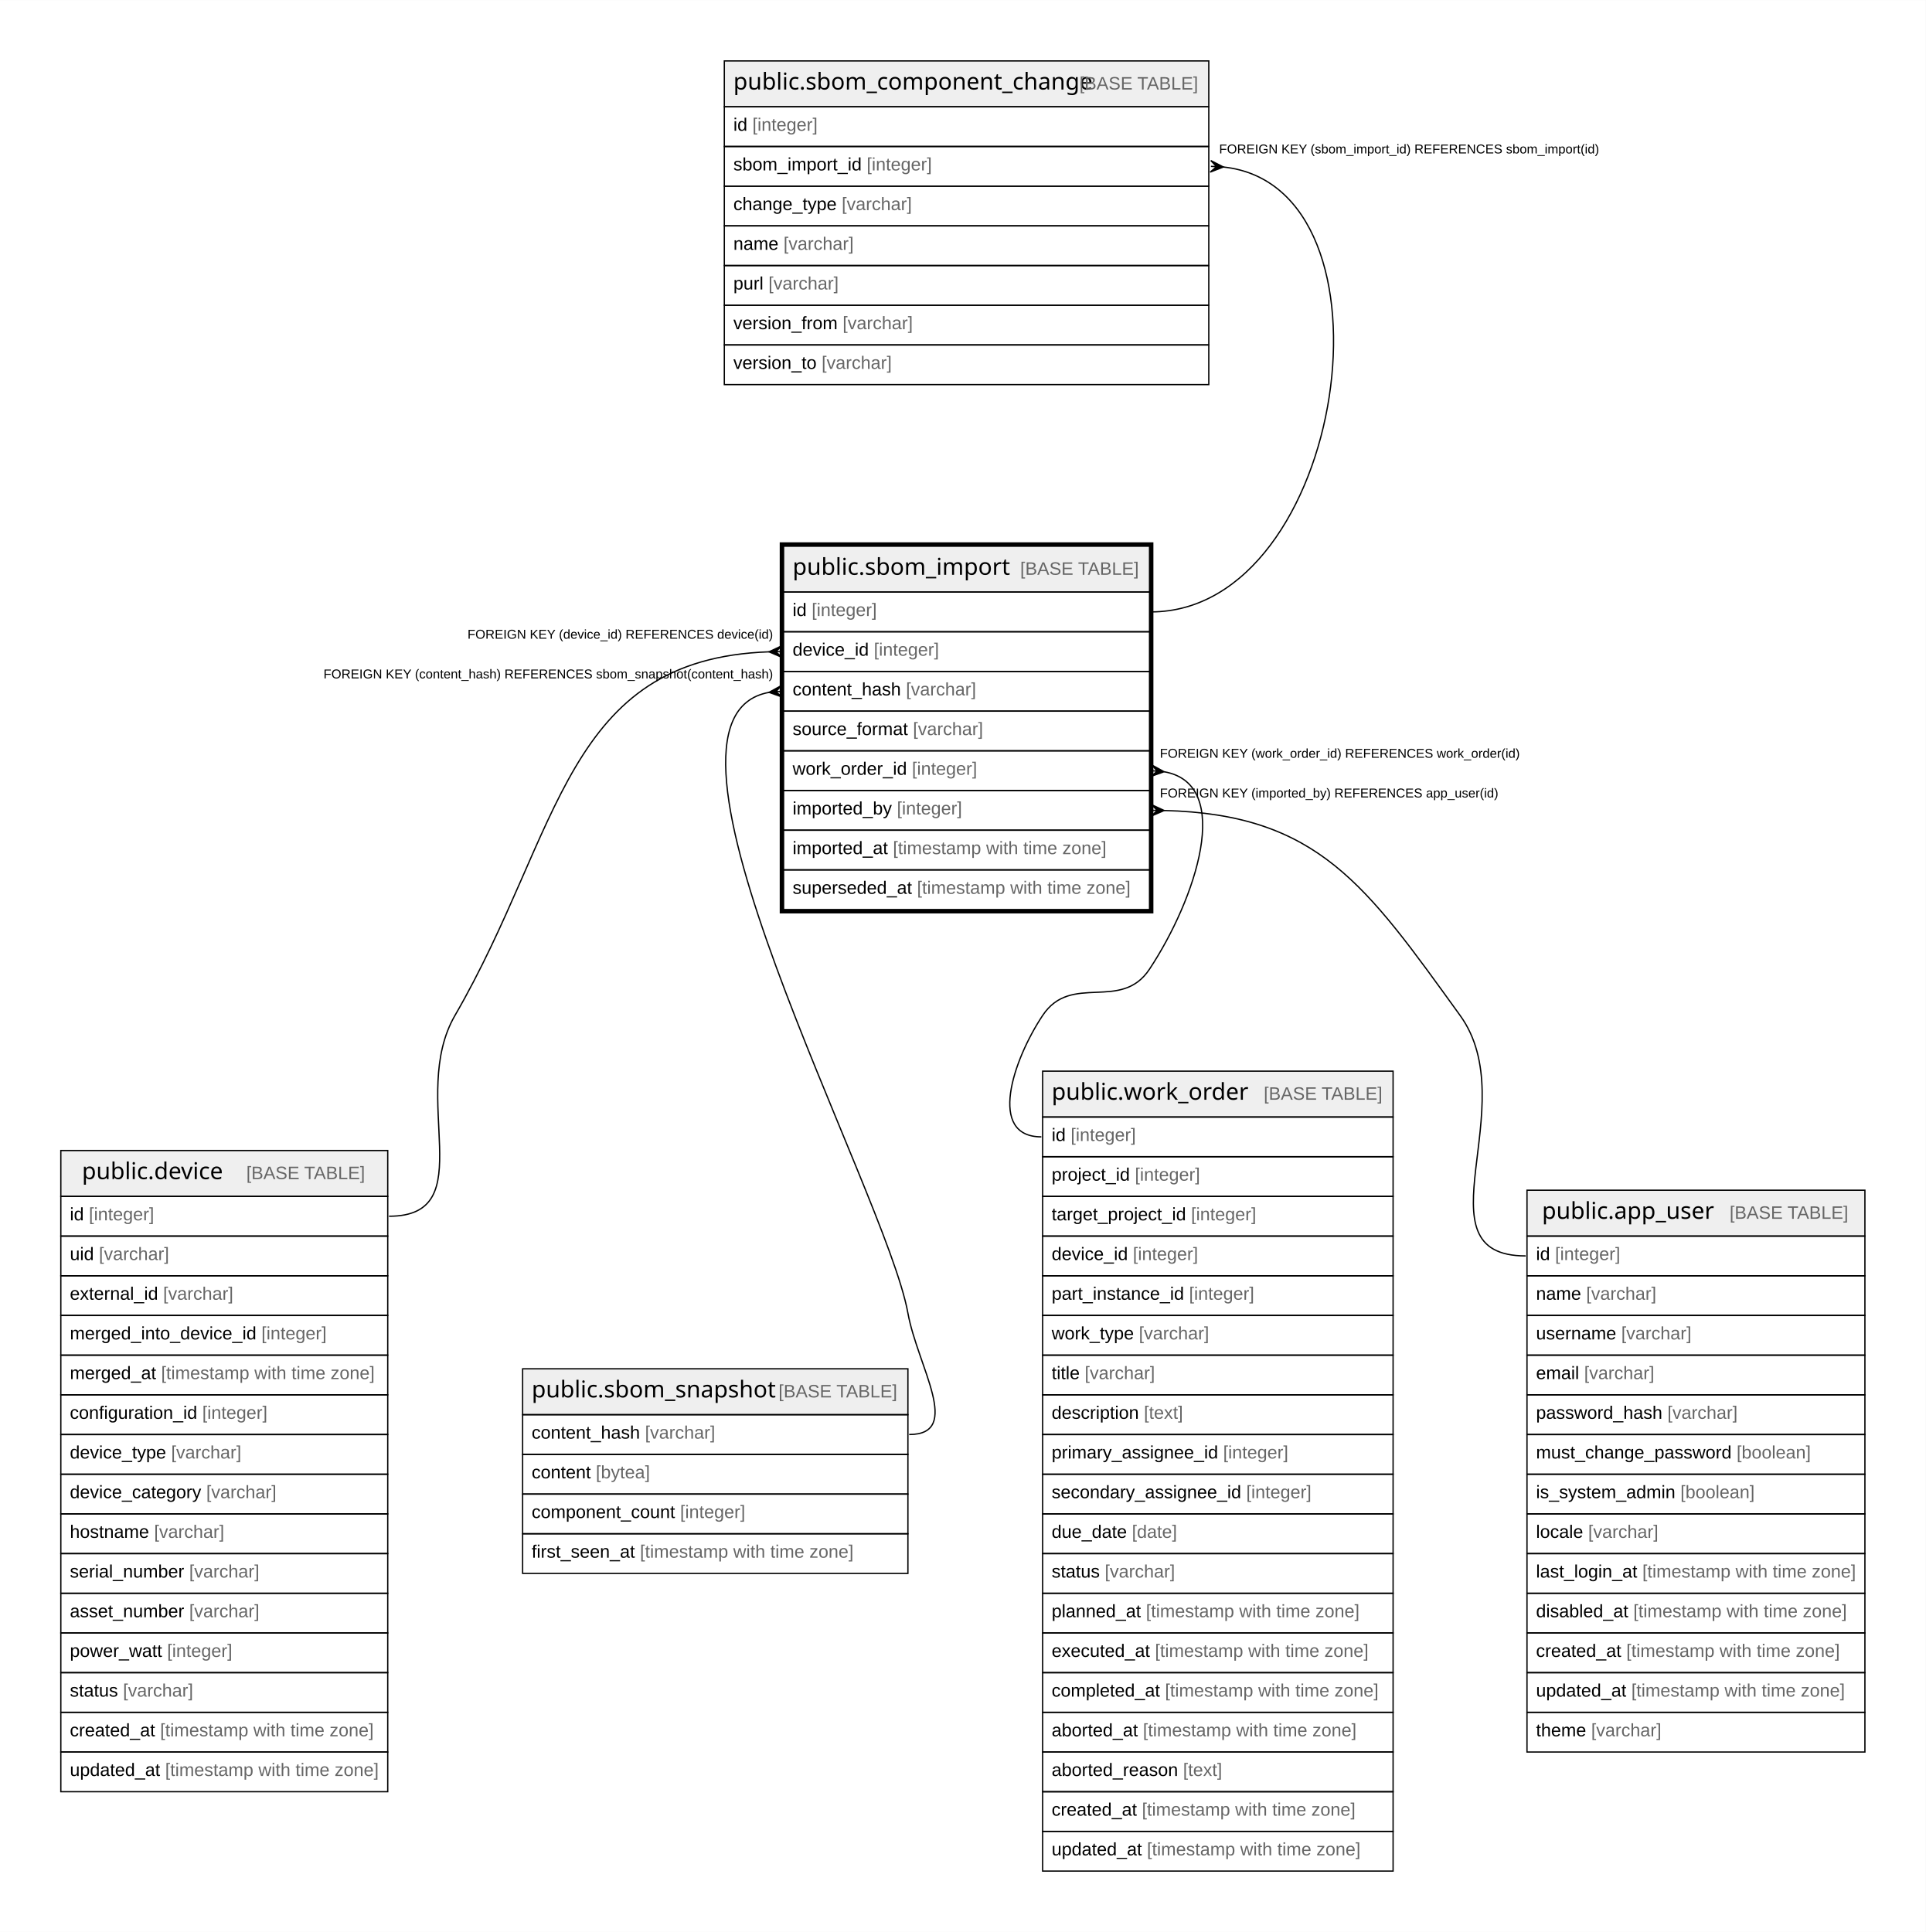
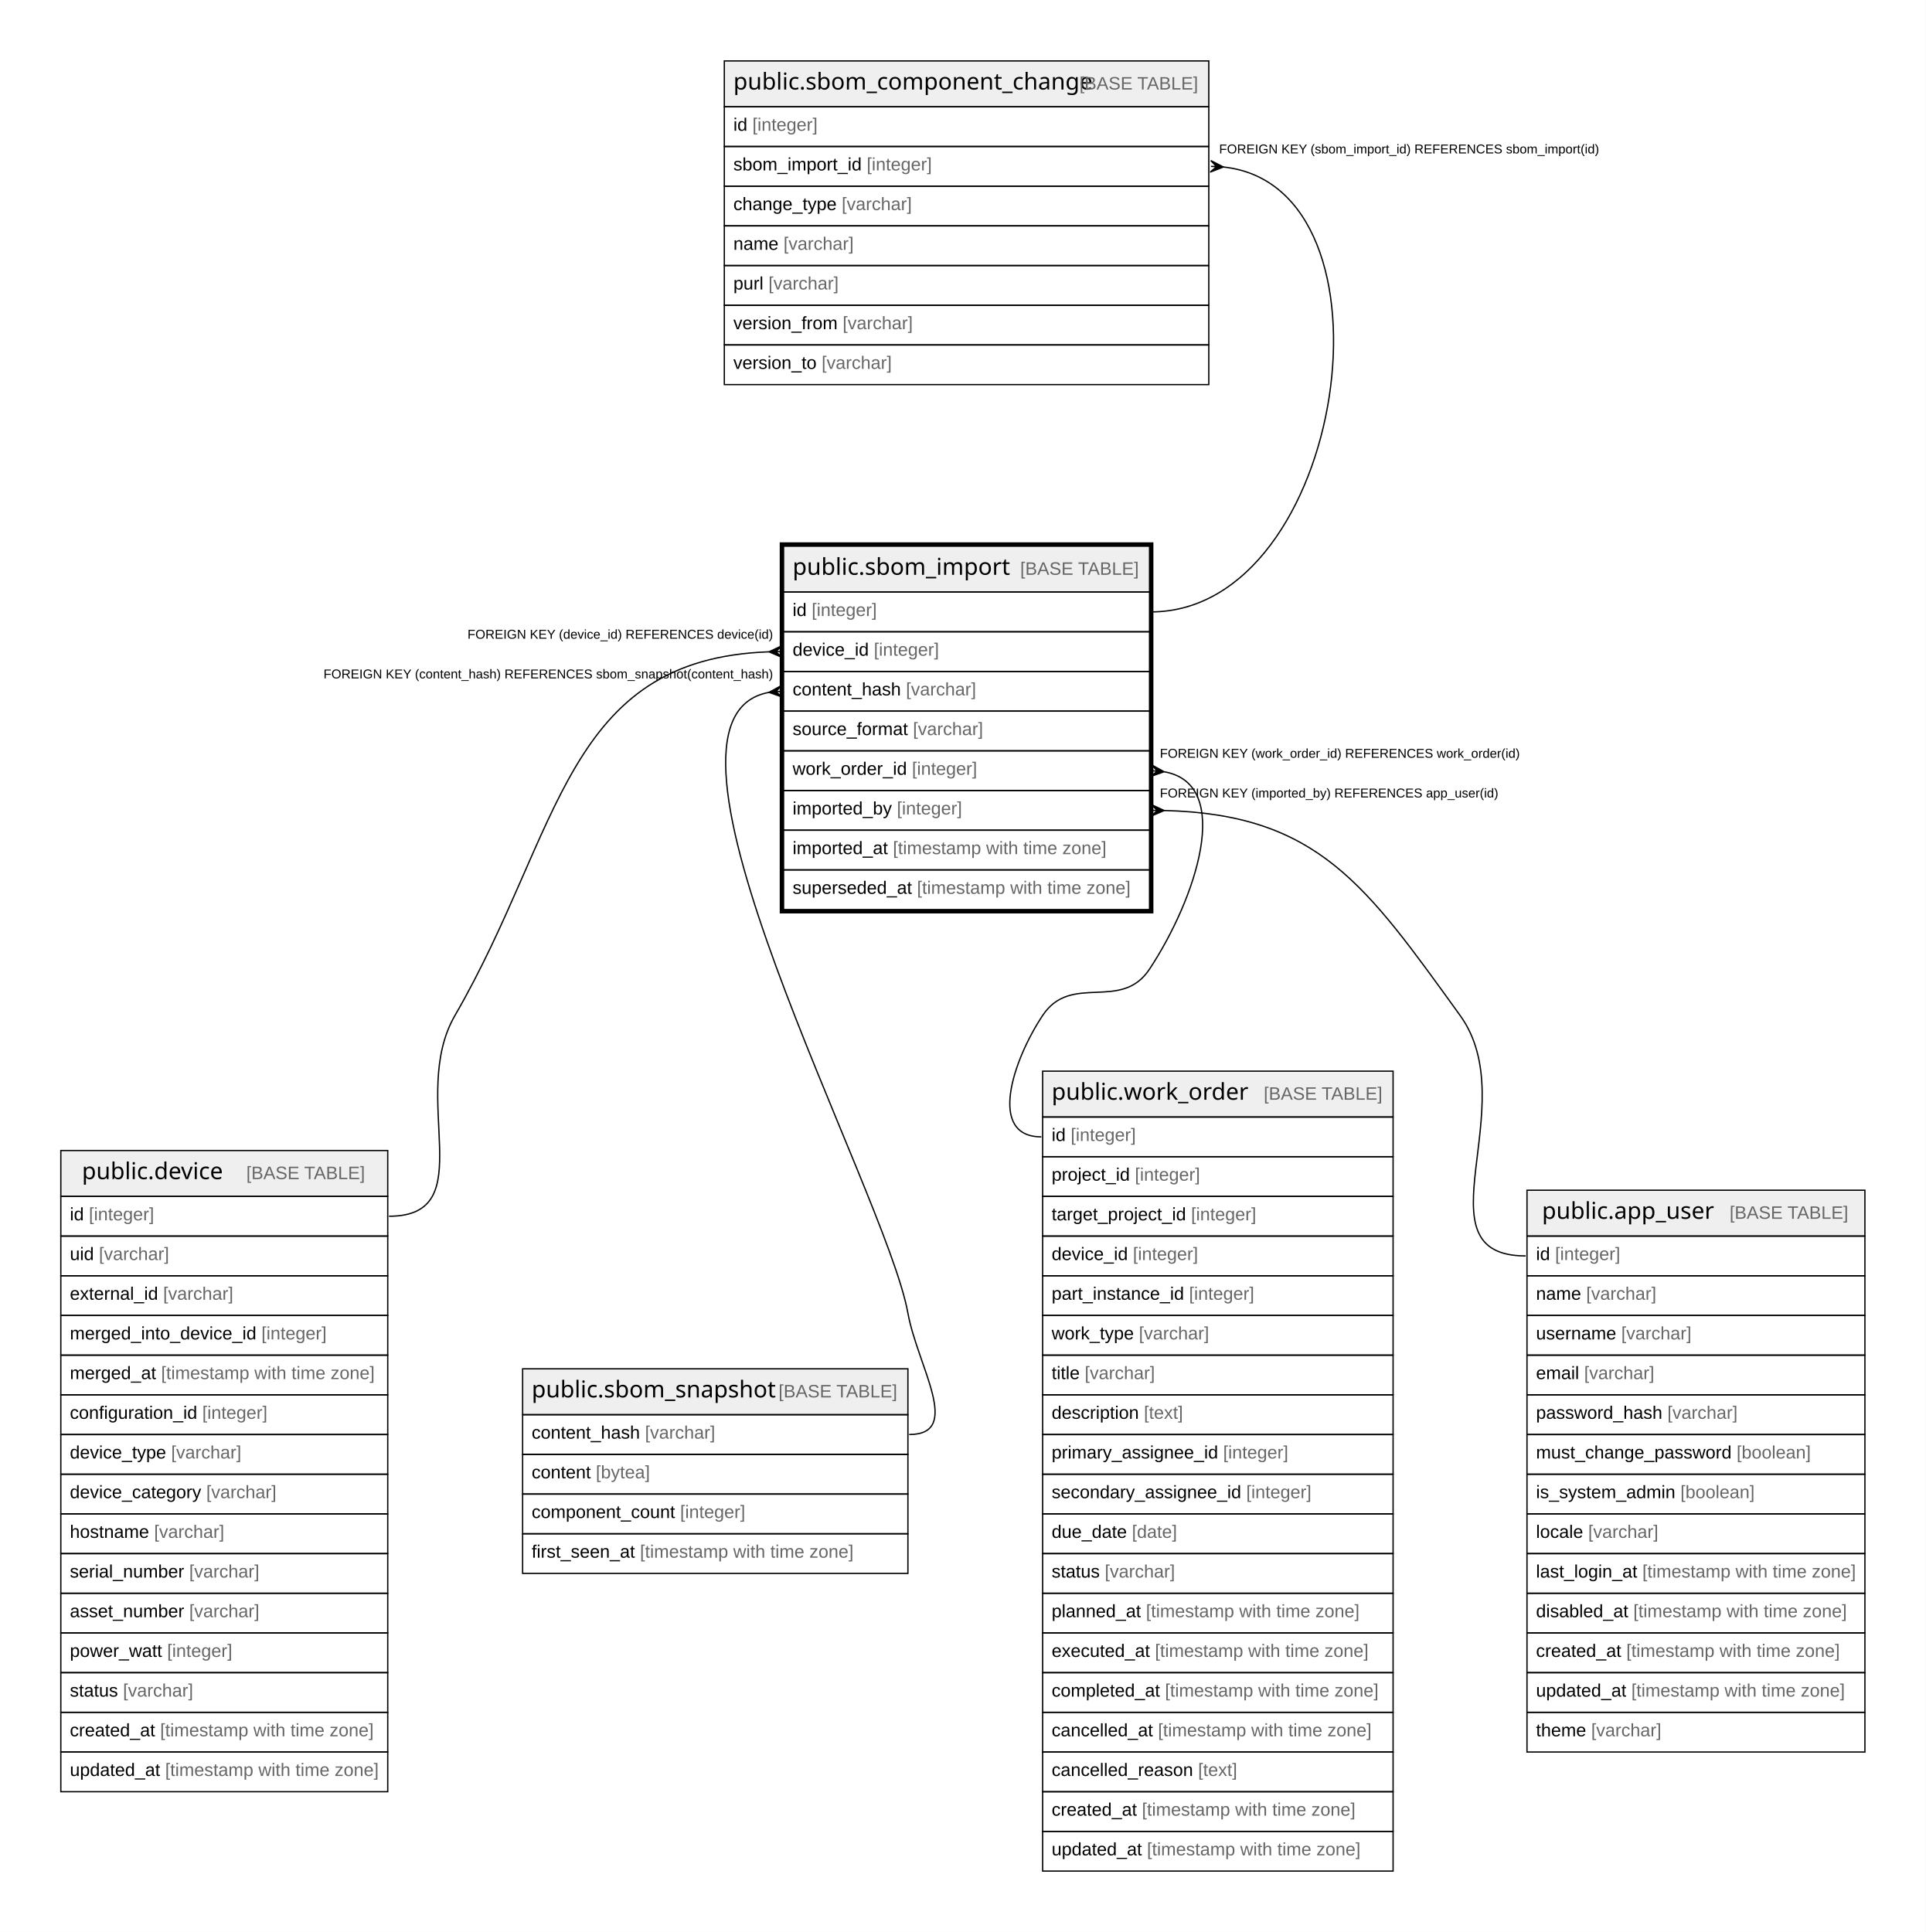
<svg xmlns="http://www.w3.org/2000/svg" width="1494pt" height="1499pt" viewBox="0.00 0.00 1494.35 1499.20">
  <g id="graph0" class="graph" transform="scale(1 1) rotate(0) translate(4 1495.2)">
    <polygon fill="white" stroke="none" points="-4,4 -4,-1495.2 1490.35,-1495.2 1490.35,4 -4,4" />
    <g id="node1" class="node">
      <polygon fill="#efefef" stroke="none" points="604.05,-1035.8 604.05,-1071.4 888.03,-1071.4 888.03,-1035.8 604.05,-1035.8" />
      <polygon fill="none" stroke="black" points="604.05,-1035.8 604.05,-1071.4 888.03,-1071.4 888.03,-1035.8 604.05,-1035.8" />
      <text text-anchor="start" x="611.05" y="-1049.2" font-family="Arial Bold" font-size="18.00">public.sbom_import</text>
      <text text-anchor="start" x="756.54" y="-1049.2" font-family="Arial" font-size="14.00">    </text>
      <text text-anchor="start" x="787.66" y="-1049.2" font-family="Arial" font-size="14.00" fill="#666666">[BASE TABLE]</text>
      <polygon fill="none" stroke="black" points="604.05,-1005 604.05,-1035.8 888.03,-1035.8 888.03,-1005 604.05,-1005" />
      <text text-anchor="start" x="611.05" y="-1017.2" font-family="Arial" font-size="14.00">id </text>
      <text text-anchor="start" x="625.84" y="-1017.2" font-family="Arial" font-size="14.00" fill="#666666">[integer]</text>
      <polygon fill="none" stroke="black" points="604.05,-974.2 604.05,-1005 888.03,-1005 888.03,-974.2 604.05,-974.2" />
      <text text-anchor="start" x="611.05" y="-986.4" font-family="Arial" font-size="14.00">device_id </text>
      <text text-anchor="start" x="674.09" y="-986.4" font-family="Arial" font-size="14.00" fill="#666666">[integer]</text>
      <polygon fill="none" stroke="black" points="604.05,-943.4 604.05,-974.2 888.03,-974.2 888.03,-943.4 604.05,-943.4" />
      <text text-anchor="start" x="611.05" y="-955.6" font-family="Arial" font-size="14.00">content_hash </text>
      <text text-anchor="start" x="699.01" y="-955.6" font-family="Arial" font-size="14.00" fill="#666666">[varchar]</text>
      <polygon fill="none" stroke="black" points="604.05,-912.6 604.05,-943.4 888.03,-943.4 888.03,-912.6 604.05,-912.6" />
      <text text-anchor="start" x="611.05" y="-924.8" font-family="Arial" font-size="14.00">source_format </text>
      <text text-anchor="start" x="704.42" y="-924.8" font-family="Arial" font-size="14.00" fill="#666666">[varchar]</text>
      <polygon fill="none" stroke="black" points="604.05,-881.8 604.05,-912.6 888.03,-912.6 888.03,-881.8 604.05,-881.8" />
      <text text-anchor="start" x="611.05" y="-894" font-family="Arial" font-size="14.00">work_order_id </text>
      <text text-anchor="start" x="703.65" y="-894" font-family="Arial" font-size="14.00" fill="#666666">[integer]</text>
      <polygon fill="none" stroke="black" points="604.05,-851 604.05,-881.8 888.03,-881.8 888.03,-851 604.05,-851" />
      <text text-anchor="start" x="611.05" y="-863.2" font-family="Arial" font-size="14.00">imported_by </text>
      <text text-anchor="start" x="691.98" y="-863.2" font-family="Arial" font-size="14.00" fill="#666666">[integer]</text>
      <polygon fill="none" stroke="black" points="604.05,-820.2 604.05,-851 888.03,-851 888.03,-820.2 604.05,-820.2" />
      <text text-anchor="start" x="611.05" y="-832.4" font-family="Arial" font-size="14.00">imported_at </text>
      <text text-anchor="start" x="688.87" y="-832.4" font-family="Arial" font-size="14.00" fill="#666666">[timestamp with time zone]</text>
      <polygon fill="none" stroke="black" points="604.05,-789.4 604.05,-820.2 888.03,-820.2 888.03,-789.4 604.05,-789.4" />
      <text text-anchor="start" x="611.05" y="-801.6" font-family="Arial" font-size="14.00">superseded_at </text>
      <text text-anchor="start" x="707.57" y="-801.6" font-family="Arial" font-size="14.00" fill="#666666">[timestamp with time zone]</text>
      <polygon fill="none" stroke="black" stroke-width="3" points="602.55,-787.9 602.55,-1072.9 889.53,-1072.9 889.53,-787.9 602.55,-787.9" />
    </g>
    <g id="node3" class="node">
      <polygon fill="#efefef" stroke="none" points="43.2,-566.8 43.2,-602.4 296.88,-602.4 296.88,-566.8 43.2,-566.8" />
      <polygon fill="none" stroke="black" points="43.2,-566.8 43.2,-602.4 296.88,-602.4 296.88,-566.8 43.2,-566.8" />
      <text text-anchor="start" x="59.57" y="-580.2" font-family="Arial Bold" font-size="18.00">public.device</text>
      <text text-anchor="start" x="156.03" y="-580.2" font-family="Arial" font-size="14.00">    </text>
      <text text-anchor="start" x="187.14" y="-580.2" font-family="Arial" font-size="14.00" fill="#666666">[BASE TABLE]</text>
      <polygon fill="none" stroke="black" points="43.2,-536 43.2,-566.8 296.88,-566.8 296.88,-536 43.2,-536" />
      <text text-anchor="start" x="50.2" y="-548.2" font-family="Arial" font-size="14.00">id </text>
      <text text-anchor="start" x="64.99" y="-548.2" font-family="Arial" font-size="14.00" fill="#666666">[integer]</text>
      <polygon fill="none" stroke="black" points="43.2,-505.2 43.2,-536 296.88,-536 296.88,-505.2 43.2,-505.2" />
      <text text-anchor="start" x="50.2" y="-517.4" font-family="Arial" font-size="14.00">uid </text>
      <text text-anchor="start" x="72.77" y="-517.4" font-family="Arial" font-size="14.00" fill="#666666">[varchar]</text>
      <polygon fill="none" stroke="black" points="43.2,-474.4 43.2,-505.2 296.88,-505.2 296.88,-474.4 43.2,-474.4" />
      <text text-anchor="start" x="50.2" y="-486.6" font-family="Arial" font-size="14.00">external_id </text>
      <text text-anchor="start" x="122.58" y="-486.6" font-family="Arial" font-size="14.00" fill="#666666">[varchar]</text>
      <polygon fill="none" stroke="black" points="43.2,-443.6 43.2,-474.4 296.88,-474.4 296.88,-443.6 43.2,-443.6" />
      <text text-anchor="start" x="50.2" y="-455.8" font-family="Arial" font-size="14.00">merged_into_device_id </text>
      <text text-anchor="start" x="198.85" y="-455.8" font-family="Arial" font-size="14.00" fill="#666666">[integer]</text>
      <polygon fill="none" stroke="black" points="43.2,-412.8 43.2,-443.6 296.88,-443.6 296.88,-412.8 43.2,-412.8" />
      <text text-anchor="start" x="50.2" y="-425" font-family="Arial" font-size="14.00">merged_at </text>
      <text text-anchor="start" x="121.02" y="-425" font-family="Arial" font-size="14.00" fill="#666666">[timestamp with time zone]</text>
      <polygon fill="none" stroke="black" points="43.2,-382 43.2,-412.8 296.88,-412.8 296.88,-382 43.2,-382" />
      <text text-anchor="start" x="50.2" y="-394.2" font-family="Arial" font-size="14.00">configuration_id </text>
      <text text-anchor="start" x="152.94" y="-394.2" font-family="Arial" font-size="14.00" fill="#666666">[integer]</text>
      <polygon fill="none" stroke="black" points="43.2,-351.2 43.2,-382 296.88,-382 296.88,-351.2 43.2,-351.2" />
      <text text-anchor="start" x="50.2" y="-363.4" font-family="Arial" font-size="14.00">device_type </text>
      <text text-anchor="start" x="128.81" y="-363.4" font-family="Arial" font-size="14.00" fill="#666666">[varchar]</text>
      <polygon fill="none" stroke="black" points="43.2,-320.4 43.2,-351.2 296.88,-351.2 296.88,-320.4 43.2,-320.4" />
      <text text-anchor="start" x="50.2" y="-332.6" font-family="Arial" font-size="14.00">device_category </text>
      <text text-anchor="start" x="156.04" y="-332.6" font-family="Arial" font-size="14.00" fill="#666666">[varchar]</text>
      <polygon fill="none" stroke="black" points="43.2,-289.6 43.2,-320.4 296.88,-320.4 296.88,-289.6 43.2,-289.6" />
      <text text-anchor="start" x="50.2" y="-301.8" font-family="Arial" font-size="14.00">hostname </text>
      <text text-anchor="start" x="115.57" y="-301.8" font-family="Arial" font-size="14.00" fill="#666666">[varchar]</text>
      <polygon fill="none" stroke="black" points="43.2,-258.8 43.2,-289.6 296.88,-289.6 296.88,-258.8 43.2,-258.8" />
      <text text-anchor="start" x="50.2" y="-271" font-family="Arial" font-size="14.00">serial_number </text>
      <text text-anchor="start" x="142.8" y="-271" font-family="Arial" font-size="14.00" fill="#666666">[varchar]</text>
      <polygon fill="none" stroke="black" points="43.2,-228 43.2,-258.8 296.88,-258.8 296.88,-228 43.2,-228" />
      <text text-anchor="start" x="50.2" y="-240.2" font-family="Arial" font-size="14.00">asset_number </text>
      <text text-anchor="start" x="142.81" y="-240.2" font-family="Arial" font-size="14.00" fill="#666666">[varchar]</text>
      <polygon fill="none" stroke="black" points="43.2,-197.2 43.2,-228 296.88,-228 296.88,-197.2 43.2,-197.2" />
      <text text-anchor="start" x="50.2" y="-209.4" font-family="Arial" font-size="14.00">power_watt </text>
      <text text-anchor="start" x="125.68" y="-209.4" font-family="Arial" font-size="14.00" fill="#666666">[integer]</text>
      <polygon fill="none" stroke="black" points="43.2,-166.4 43.2,-197.2 296.88,-197.2 296.88,-166.4 43.2,-166.4" />
      <text text-anchor="start" x="50.2" y="-178.6" font-family="Arial" font-size="14.00">status </text>
      <text text-anchor="start" x="91.44" y="-178.6" font-family="Arial" font-size="14.00" fill="#666666">[varchar]</text>
      <polygon fill="none" stroke="black" points="43.2,-135.6 43.2,-166.4 296.88,-166.4 296.88,-135.6 43.2,-135.6" />
      <text text-anchor="start" x="50.2" y="-147.8" font-family="Arial" font-size="14.00">created_at </text>
      <text text-anchor="start" x="120.25" y="-147.8" font-family="Arial" font-size="14.00" fill="#666666">[timestamp with time zone]</text>
      <polygon fill="none" stroke="black" points="43.2,-104.8 43.2,-135.6 296.88,-135.6 296.88,-104.8 43.2,-104.8" />
      <text text-anchor="start" x="50.2" y="-117" font-family="Arial" font-size="14.00">updated_at </text>
      <text text-anchor="start" x="124.16" y="-117" font-family="Arial" font-size="14.00" fill="#666666">[timestamp with time zone]</text>
    </g>
    <g id="edge2" class="edge">
      <path fill="none" stroke="black" d="M592.87,-989.43C434.18,-984 431.9,-850.29 349.04,-707.2 312.52,-644.13 370.76,-551.4 297.88,-551.4" />
      <polygon fill="black" stroke="black" points="592.72,-989.43 602.64,-994.09 598.05,-989.52 602.38,-989.59 602.38,-989.59 602.38,-989.59 598.05,-989.52 602.79,-985.1 592.72,-989.43" />
      <text text-anchor="start" x="358.76" y="-999.6" font-family="Arial" font-size="10.00">FOREIGN KEY (device_id) REFERENCES device(id)</text>
    </g>
    <g id="node4" class="node">
      <polygon fill="#efefef" stroke="none" points="401.55,-397.4 401.55,-433 700.53,-433 700.53,-397.4 401.55,-397.4" />
      <polygon fill="none" stroke="black" points="401.55,-397.4 401.55,-433 700.53,-433 700.53,-397.4 401.55,-397.4" />
      <text text-anchor="start" x="408.55" y="-410.8" font-family="Arial Bold" font-size="18.00">public.sbom_snapshot</text>
      <text text-anchor="start" x="569.04" y="-410.8" font-family="Arial" font-size="14.00">    </text>
      <text text-anchor="start" x="600.16" y="-410.8" font-family="Arial" font-size="14.00" fill="#666666">[BASE TABLE]</text>
      <polygon fill="none" stroke="black" points="401.55,-366.6 401.55,-397.4 700.53,-397.4 700.53,-366.6 401.55,-366.6" />
      <text text-anchor="start" x="408.55" y="-378.8" font-family="Arial" font-size="14.00">content_hash </text>
      <text text-anchor="start" x="496.51" y="-378.8" font-family="Arial" font-size="14.00" fill="#666666">[varchar]</text>
      <polygon fill="none" stroke="black" points="401.55,-335.8 401.55,-366.6 700.53,-366.6 700.53,-335.8 401.55,-335.8" />
      <text text-anchor="start" x="408.55" y="-348" font-family="Arial" font-size="14.00">content </text>
      <text text-anchor="start" x="458.36" y="-348" font-family="Arial" font-size="14.00" fill="#666666">[bytea]</text>
      <polygon fill="none" stroke="black" points="401.55,-305 401.55,-335.8 700.53,-335.8 700.53,-305 401.55,-305" />
      <text text-anchor="start" x="408.55" y="-317.2" font-family="Arial" font-size="14.00">component_count </text>
      <text text-anchor="start" x="523.74" y="-317.2" font-family="Arial" font-size="14.00" fill="#666666">[integer]</text>
      <polygon fill="none" stroke="black" points="401.55,-274.2 401.55,-305 700.53,-305 700.53,-274.2 401.55,-274.2" />
      <text text-anchor="start" x="408.55" y="-286.4" font-family="Arial" font-size="14.00">first_seen_at </text>
      <text text-anchor="start" x="492.6" y="-286.4" font-family="Arial" font-size="14.00" fill="#666666">[timestamp with time zone]</text>
    </g>
    <g id="edge3" class="edge">
      <path fill="none" stroke="black" d="M592.82,-957.95C480.56,-938.01 683.22,-572.06 700.53,-476.2 707.98,-435 743.4,-382 701.53,-382" />
      <polygon fill="black" stroke="black" points="592.75,-957.95 602.34,-963.26 598.07,-958.39 602.38,-958.74 602.38,-958.74 602.38,-958.74 598.07,-958.39 603.09,-954.29 592.75,-957.95" />
      <text text-anchor="start" x="247.01" y="-968.8" font-family="Arial" font-size="10.00">FOREIGN KEY (content_hash) REFERENCES sbom_snapshot(content_hash)</text>
    </g>
    <g id="node5" class="node">
      <polygon fill="#efefef" stroke="none" points="805.07,-628.4 805.07,-664 1077.02,-664 1077.02,-628.4 805.07,-628.4" />
      <polygon fill="none" stroke="black" points="805.07,-628.4 805.07,-664 1077.02,-664 1077.02,-628.4 805.07,-628.4" />
      <text text-anchor="start" x="812.07" y="-641.8" font-family="Arial Bold" font-size="18.00">public.work_order</text>
      <text text-anchor="start" x="945.53" y="-641.8" font-family="Arial" font-size="14.00">    </text>
      <text text-anchor="start" x="976.64" y="-641.8" font-family="Arial" font-size="14.00" fill="#666666">[BASE TABLE]</text>
      <polygon fill="none" stroke="black" points="805.07,-597.6 805.07,-628.4 1077.02,-628.4 1077.02,-597.6 805.07,-597.6" />
      <text text-anchor="start" x="812.07" y="-609.8" font-family="Arial" font-size="14.00">id </text>
      <text text-anchor="start" x="826.85" y="-609.8" font-family="Arial" font-size="14.00" fill="#666666">[integer]</text>
      <polygon fill="none" stroke="black" points="805.07,-566.8 805.07,-597.6 1077.02,-597.6 1077.02,-566.8 805.07,-566.8" />
      <text text-anchor="start" x="812.07" y="-579" font-family="Arial" font-size="14.00">project_id </text>
      <text text-anchor="start" x="876.66" y="-579" font-family="Arial" font-size="14.00" fill="#666666">[integer]</text>
      <polygon fill="none" stroke="black" points="805.07,-536 805.07,-566.8 1077.02,-566.8 1077.02,-536 805.07,-536" />
      <text text-anchor="start" x="812.07" y="-548.2" font-family="Arial" font-size="14.00">target_project_id </text>
      <text text-anchor="start" x="920.24" y="-548.2" font-family="Arial" font-size="14.00" fill="#666666">[integer]</text>
      <polygon fill="none" stroke="black" points="805.07,-505.2 805.07,-536 1077.02,-536 1077.02,-505.2 805.07,-505.2" />
      <text text-anchor="start" x="812.07" y="-517.4" font-family="Arial" font-size="14.00">device_id </text>
      <text text-anchor="start" x="875.11" y="-517.4" font-family="Arial" font-size="14.00" fill="#666666">[integer]</text>
      <polygon fill="none" stroke="black" points="805.07,-474.4 805.07,-505.2 1077.02,-505.2 1077.02,-474.4 805.07,-474.4" />
      <text text-anchor="start" x="812.07" y="-486.6" font-family="Arial" font-size="14.00">part_instance_id </text>
      <text text-anchor="start" x="918.69" y="-486.6" font-family="Arial" font-size="14.00" fill="#666666">[integer]</text>
      <polygon fill="none" stroke="black" points="805.07,-443.6 805.07,-474.4 1077.02,-474.4 1077.02,-443.6 805.07,-443.6" />
      <text text-anchor="start" x="812.07" y="-455.8" font-family="Arial" font-size="14.00">work_type </text>
      <text text-anchor="start" x="879.76" y="-455.8" font-family="Arial" font-size="14.00" fill="#666666">[varchar]</text>
      <polygon fill="none" stroke="black" points="805.07,-412.8 805.07,-443.6 1077.02,-443.6 1077.02,-412.8 805.07,-412.8" />
      <text text-anchor="start" x="812.07" y="-425" font-family="Arial" font-size="14.00">title </text>
      <text text-anchor="start" x="837.74" y="-425" font-family="Arial" font-size="14.00" fill="#666666">[varchar]</text>
      <polygon fill="none" stroke="black" points="805.07,-382 805.07,-412.8 1077.02,-412.8 1077.02,-382 805.07,-382" />
      <text text-anchor="start" x="812.07" y="-394.2" font-family="Arial" font-size="14.00">description </text>
      <text text-anchor="start" x="883.66" y="-394.2" font-family="Arial" font-size="14.00" fill="#666666">[text]</text>
      <polygon fill="none" stroke="black" points="805.07,-351.2 805.07,-382 1077.02,-382 1077.02,-351.2 805.07,-351.2" />
      <text text-anchor="start" x="812.07" y="-363.4" font-family="Arial" font-size="14.00">primary_assignee_id </text>
      <text text-anchor="start" x="945.13" y="-363.4" font-family="Arial" font-size="14.00" fill="#666666">[integer]</text>
      <polygon fill="none" stroke="black" points="805.07,-320.4 805.07,-351.2 1077.02,-351.2 1077.02,-320.4 805.07,-320.4" />
      <text text-anchor="start" x="812.07" y="-332.6" font-family="Arial" font-size="14.00">secondary_assignee_id </text>
      <text text-anchor="start" x="963.06" y="-332.6" font-family="Arial" font-size="14.00" fill="#666666">[integer]</text>
      <polygon fill="none" stroke="black" points="805.07,-289.6 805.07,-320.4 1077.02,-320.4 1077.02,-289.6 805.07,-289.6" />
      <text text-anchor="start" x="812.07" y="-301.8" font-family="Arial" font-size="14.00">due_date </text>
      <text text-anchor="start" x="874.35" y="-301.8" font-family="Arial" font-size="14.00" fill="#666666">[date]</text>
      <polygon fill="none" stroke="black" points="805.07,-258.8 805.07,-289.6 1077.02,-289.6 1077.02,-258.8 805.07,-258.8" />
      <text text-anchor="start" x="812.07" y="-271" font-family="Arial" font-size="14.00">status </text>
      <text text-anchor="start" x="853.31" y="-271" font-family="Arial" font-size="14.00" fill="#666666">[varchar]</text>
      <polygon fill="none" stroke="black" points="805.07,-228 805.07,-258.8 1077.02,-258.8 1077.02,-228 805.07,-228" />
      <text text-anchor="start" x="812.07" y="-240.2" font-family="Arial" font-size="14.00">planned_at </text>
      <text text-anchor="start" x="885.24" y="-240.2" font-family="Arial" font-size="14.00" fill="#666666">[timestamp with time zone]</text>
      <polygon fill="none" stroke="black" points="805.07,-197.2 805.07,-228 1077.02,-228 1077.02,-197.2 805.07,-197.2" />
      <text text-anchor="start" x="812.07" y="-209.4" font-family="Arial" font-size="14.00">executed_at </text>
      <text text-anchor="start" x="892.24" y="-209.4" font-family="Arial" font-size="14.00" fill="#666666">[timestamp with time zone]</text>
      <polygon fill="none" stroke="black" points="805.07,-166.4 805.07,-197.2 1077.02,-197.2 1077.02,-166.4 805.07,-166.4" />
      <text text-anchor="start" x="812.07" y="-178.6" font-family="Arial" font-size="14.00">completed_at </text>
      <text text-anchor="start" x="900.01" y="-178.6" font-family="Arial" font-size="14.00" fill="#666666">[timestamp with time zone]</text>
      <polygon fill="none" stroke="black" points="805.07,-135.6 805.07,-166.4 1077.02,-166.4 1077.02,-135.6 805.07,-135.6" />
-       <text text-anchor="start" x="812.07" y="-147.8" font-family="Arial" font-size="14.00">aborted_at </text>
-       <text text-anchor="start" x="882.9" y="-147.8" font-family="Arial" font-size="14.00" fill="#666666">[timestamp with time zone]</text>
+       <text text-anchor="start" x="812.07" y="-147.8" font-family="Arial" font-size="14.00">cancelled_at </text>
+       <text text-anchor="start" x="894.57" y="-147.8" font-family="Arial" font-size="14.00" fill="#666666">[timestamp with time zone]</text>
      <polygon fill="none" stroke="black" points="805.07,-104.8 805.07,-135.6 1077.02,-135.6 1077.02,-104.8 805.07,-104.8" />
-       <text text-anchor="start" x="812.07" y="-117" font-family="Arial" font-size="14.00">aborted_reason </text>
-       <text text-anchor="start" x="914.03" y="-117" font-family="Arial" font-size="14.00" fill="#666666">[text]</text>
+       <text text-anchor="start" x="812.07" y="-117" font-family="Arial" font-size="14.00">cancelled_reason </text>
+       <text text-anchor="start" x="925.7" y="-117" font-family="Arial" font-size="14.00" fill="#666666">[text]</text>
      <polygon fill="none" stroke="black" points="805.07,-74 805.07,-104.8 1077.02,-104.8 1077.02,-74 805.07,-74" />
      <text text-anchor="start" x="812.07" y="-86.2" font-family="Arial" font-size="14.00">created_at </text>
      <text text-anchor="start" x="882.11" y="-86.2" font-family="Arial" font-size="14.00" fill="#666666">[timestamp with time zone]</text>
      <polygon fill="none" stroke="black" points="805.07,-43.2 805.07,-74 1077.02,-74 1077.02,-43.2 805.07,-43.2" />
      <text text-anchor="start" x="812.07" y="-55.4" font-family="Arial" font-size="14.00">updated_at </text>
      <text text-anchor="start" x="886.02" y="-55.4" font-family="Arial" font-size="14.00" fill="#666666">[timestamp with time zone]</text>
    </g>
    <g id="edge4" class="edge">
      <path fill="none" stroke="black" d="M899.38,-896.35C953.99,-886.72 923.7,-797.18 888.03,-743.2 865.87,-709.66 827.3,-740.69 805.07,-707.2 781.91,-672.32 762.2,-613 804.07,-613" />
      <polygon fill="black" stroke="black" points="899.33,-896.36 889,-892.69 894.02,-896.79 889.7,-897.15 889.7,-897.15 889.7,-897.15 894.02,-896.79 889.73,-901.66 899.33,-896.36" />
      <text text-anchor="start" x="896.03" y="-907.2" font-family="Arial" font-size="10.00">FOREIGN KEY (work_order_id) REFERENCES work_order(id)</text>
    </g>
    <g id="node6" class="node">
      <polygon fill="#efefef" stroke="none" points="1180.93,-536 1180.93,-571.6 1443.15,-571.6 1443.15,-536 1180.93,-536" />
      <polygon fill="none" stroke="black" points="1180.93,-536 1180.93,-571.6 1443.15,-571.6 1443.15,-536 1180.93,-536" />
      <text text-anchor="start" x="1192.56" y="-549.4" font-family="Arial Bold" font-size="18.00">public.app_user</text>
      <text text-anchor="start" x="1307.03" y="-549.4" font-family="Arial" font-size="14.00">    </text>
      <text text-anchor="start" x="1338.15" y="-549.4" font-family="Arial" font-size="14.00" fill="#666666">[BASE TABLE]</text>
      <polygon fill="none" stroke="black" points="1180.93,-505.2 1180.93,-536 1443.15,-536 1443.15,-505.2 1180.93,-505.2" />
      <text text-anchor="start" x="1187.93" y="-517.4" font-family="Arial" font-size="14.00">id </text>
      <text text-anchor="start" x="1202.71" y="-517.4" font-family="Arial" font-size="14.00" fill="#666666">[integer]</text>
      <polygon fill="none" stroke="black" points="1180.93,-474.4 1180.93,-505.2 1443.15,-505.2 1443.15,-474.4 1180.93,-474.4" />
      <text text-anchor="start" x="1187.93" y="-486.6" font-family="Arial" font-size="14.00">name </text>
      <text text-anchor="start" x="1226.84" y="-486.6" font-family="Arial" font-size="14.00" fill="#666666">[varchar]</text>
      <polygon fill="none" stroke="black" points="1180.93,-443.6 1180.93,-474.4 1443.15,-474.4 1443.15,-443.6 1180.93,-443.6" />
      <text text-anchor="start" x="1187.93" y="-455.8" font-family="Arial" font-size="14.00">username </text>
      <text text-anchor="start" x="1254.07" y="-455.8" font-family="Arial" font-size="14.00" fill="#666666">[varchar]</text>
      <polygon fill="none" stroke="black" points="1180.93,-412.8 1180.93,-443.6 1443.15,-443.6 1443.15,-412.8 1180.93,-412.8" />
      <text text-anchor="start" x="1187.93" y="-425" font-family="Arial" font-size="14.00">email </text>
      <text text-anchor="start" x="1225.27" y="-425" font-family="Arial" font-size="14.00" fill="#666666">[varchar]</text>
      <polygon fill="none" stroke="black" points="1180.93,-382 1180.93,-412.8 1443.15,-412.8 1443.15,-382 1180.93,-382" />
      <text text-anchor="start" x="1187.93" y="-394.2" font-family="Arial" font-size="14.00">password_hash </text>
      <text text-anchor="start" x="1289.88" y="-394.2" font-family="Arial" font-size="14.00" fill="#666666">[varchar]</text>
      <polygon fill="none" stroke="black" points="1180.93,-351.2 1180.93,-382 1443.15,-382 1443.15,-351.2 1180.93,-351.2" />
      <text text-anchor="start" x="1187.93" y="-363.4" font-family="Arial" font-size="14.00">must_change_password </text>
      <text text-anchor="start" x="1343.58" y="-363.4" font-family="Arial" font-size="14.00" fill="#666666">[boolean]</text>
      <polygon fill="none" stroke="black" points="1180.93,-320.4 1180.93,-351.2 1443.15,-351.2 1443.15,-320.4 1180.93,-320.4" />
      <text text-anchor="start" x="1187.93" y="-332.6" font-family="Arial" font-size="14.00">is_system_admin </text>
      <text text-anchor="start" x="1299.97" y="-332.6" font-family="Arial" font-size="14.00" fill="#666666">[boolean]</text>
      <polygon fill="none" stroke="black" points="1180.93,-289.6 1180.93,-320.4 1443.15,-320.4 1443.15,-289.6 1180.93,-289.6" />
      <text text-anchor="start" x="1187.93" y="-301.8" font-family="Arial" font-size="14.00">locale </text>
      <text text-anchor="start" x="1228.4" y="-301.8" font-family="Arial" font-size="14.00" fill="#666666">[varchar]</text>
      <polygon fill="none" stroke="black" points="1180.93,-258.8 1180.93,-289.6 1443.15,-289.6 1443.15,-258.8 1180.93,-258.8" />
      <text text-anchor="start" x="1187.93" y="-271" font-family="Arial" font-size="14.00">last_login_at </text>
      <text text-anchor="start" x="1270.43" y="-271" font-family="Arial" font-size="14.00" fill="#666666">[timestamp with time zone]</text>
      <polygon fill="none" stroke="black" points="1180.93,-228 1180.93,-258.8 1443.15,-258.8 1443.15,-228 1180.93,-228" />
      <text text-anchor="start" x="1187.93" y="-240.2" font-family="Arial" font-size="14.00">disabled_at </text>
      <text text-anchor="start" x="1263.43" y="-240.2" font-family="Arial" font-size="14.00" fill="#666666">[timestamp with time zone]</text>
      <polygon fill="none" stroke="black" points="1180.93,-197.2 1180.93,-228 1443.15,-228 1443.15,-197.2 1180.93,-197.2" />
      <text text-anchor="start" x="1187.93" y="-209.4" font-family="Arial" font-size="14.00">created_at </text>
      <text text-anchor="start" x="1257.98" y="-209.4" font-family="Arial" font-size="14.00" fill="#666666">[timestamp with time zone]</text>
      <polygon fill="none" stroke="black" points="1180.93,-166.4 1180.93,-197.2 1443.15,-197.2 1443.15,-166.4 1180.93,-166.4" />
      <text text-anchor="start" x="1187.93" y="-178.6" font-family="Arial" font-size="14.00">updated_at </text>
      <text text-anchor="start" x="1261.89" y="-178.6" font-family="Arial" font-size="14.00" fill="#666666">[timestamp with time zone]</text>
      <polygon fill="none" stroke="black" points="1180.93,-135.6 1180.93,-166.4 1443.15,-166.4 1443.15,-135.6 1180.93,-135.6" />
      <text text-anchor="start" x="1187.93" y="-147.8" font-family="Arial" font-size="14.00">theme </text>
      <text text-anchor="start" x="1230.73" y="-147.8" font-family="Arial" font-size="14.00" fill="#666666">[varchar]</text>
    </g>
    <g id="edge5" class="edge">
      <path fill="none" stroke="black" d="M899.33,-866.28C1019.09,-863.33 1056.13,-808.12 1129.04,-707.2 1179.38,-637.52 1093.97,-520.6 1179.93,-520.6" />
      <polygon fill="black" stroke="black" points="899.37,-866.28 889.31,-861.9 894.03,-866.34 889.7,-866.39 889.7,-866.39 889.7,-866.39 894.03,-866.34 889.42,-870.9 899.37,-866.28" />
      <text text-anchor="start" x="896.03" y="-876.4" font-family="Arial" font-size="10.00">FOREIGN KEY (imported_by) REFERENCES app_user(id)</text>
    </g>
    <g id="node2" class="node">
      <polygon fill="#efefef" stroke="none" points="558.07,-1412.4 558.07,-1448 934.01,-1448 934.01,-1412.4 558.07,-1412.4" />
      <polygon fill="none" stroke="black" points="558.07,-1412.4 558.07,-1448 934.01,-1448 934.01,-1412.4 558.07,-1412.4" />
      <text text-anchor="start" x="565.07" y="-1425.8" font-family="Arial Bold" font-size="18.00">public.sbom_component_change</text>
      <text text-anchor="start" x="802.52" y="-1425.8" font-family="Arial" font-size="14.00">    </text>
      <text text-anchor="start" x="833.64" y="-1425.8" font-family="Arial" font-size="14.00" fill="#666666">[BASE TABLE]</text>
      <polygon fill="none" stroke="black" points="558.07,-1381.6 558.07,-1412.4 934.01,-1412.4 934.01,-1381.6 558.07,-1381.6" />
      <text text-anchor="start" x="565.07" y="-1393.8" font-family="Arial" font-size="14.00">id </text>
      <text text-anchor="start" x="579.86" y="-1393.8" font-family="Arial" font-size="14.00" fill="#666666">[integer]</text>
      <polygon fill="none" stroke="black" points="558.07,-1350.8 558.07,-1381.6 934.01,-1381.6 934.01,-1350.8 558.07,-1350.8" />
      <text text-anchor="start" x="565.07" y="-1363" font-family="Arial" font-size="14.00">sbom_import_id </text>
      <text text-anchor="start" x="668.56" y="-1363" font-family="Arial" font-size="14.00" fill="#666666">[integer]</text>
      <polygon fill="none" stroke="black" points="558.07,-1320 558.07,-1350.8 934.01,-1350.8 934.01,-1320 558.07,-1320" />
      <text text-anchor="start" x="565.07" y="-1332.2" font-family="Arial" font-size="14.00">change_type </text>
      <text text-anchor="start" x="649.14" y="-1332.2" font-family="Arial" font-size="14.00" fill="#666666">[varchar]</text>
      <polygon fill="none" stroke="black" points="558.07,-1289.2 558.07,-1320 934.01,-1320 934.01,-1289.2 558.07,-1289.2" />
      <text text-anchor="start" x="565.07" y="-1301.4" font-family="Arial" font-size="14.00">name </text>
      <text text-anchor="start" x="603.98" y="-1301.4" font-family="Arial" font-size="14.00" fill="#666666">[varchar]</text>
      <polygon fill="none" stroke="black" points="558.07,-1258.4 558.07,-1289.2 934.01,-1289.2 934.01,-1258.4 558.07,-1258.4" />
      <text text-anchor="start" x="565.07" y="-1270.6" font-family="Arial" font-size="14.00">purl </text>
      <text text-anchor="start" x="592.31" y="-1270.6" font-family="Arial" font-size="14.00" fill="#666666">[varchar]</text>
      <polygon fill="none" stroke="black" points="558.07,-1227.6 558.07,-1258.4 934.01,-1258.4 934.01,-1227.6 558.07,-1227.6" />
      <text text-anchor="start" x="565.07" y="-1239.8" font-family="Arial" font-size="14.00">version_from </text>
      <text text-anchor="start" x="649.88" y="-1239.8" font-family="Arial" font-size="14.00" fill="#666666">[varchar]</text>
      <polygon fill="none" stroke="black" points="558.07,-1196.8 558.07,-1227.6 934.01,-1227.6 934.01,-1196.8 558.07,-1196.8" />
      <text text-anchor="start" x="565.07" y="-1209" font-family="Arial" font-size="14.00">version_to </text>
      <text text-anchor="start" x="633.56" y="-1209" font-family="Arial" font-size="14.00" fill="#666666">[varchar]</text>
    </g>
    <g id="edge1" class="edge">
      <path fill="none" stroke="black" d="M945.15,-1365.68C1087.93,-1350.84 1040.59,-1020.4 889.03,-1020.4" />
      <polygon fill="black" stroke="black" points="945.33,-1365.68 935.11,-1361.69 940,-1365.95 935.68,-1366.17 935.68,-1366.17 935.68,-1366.17 940,-1365.95 935.57,-1370.68 945.33,-1365.68" />
      <text text-anchor="start" x="942.01" y="-1376.2" font-family="Arial" font-size="10.00">FOREIGN KEY (sbom_import_id) REFERENCES sbom_import(id)</text>
    </g>
  </g>
</svg>
